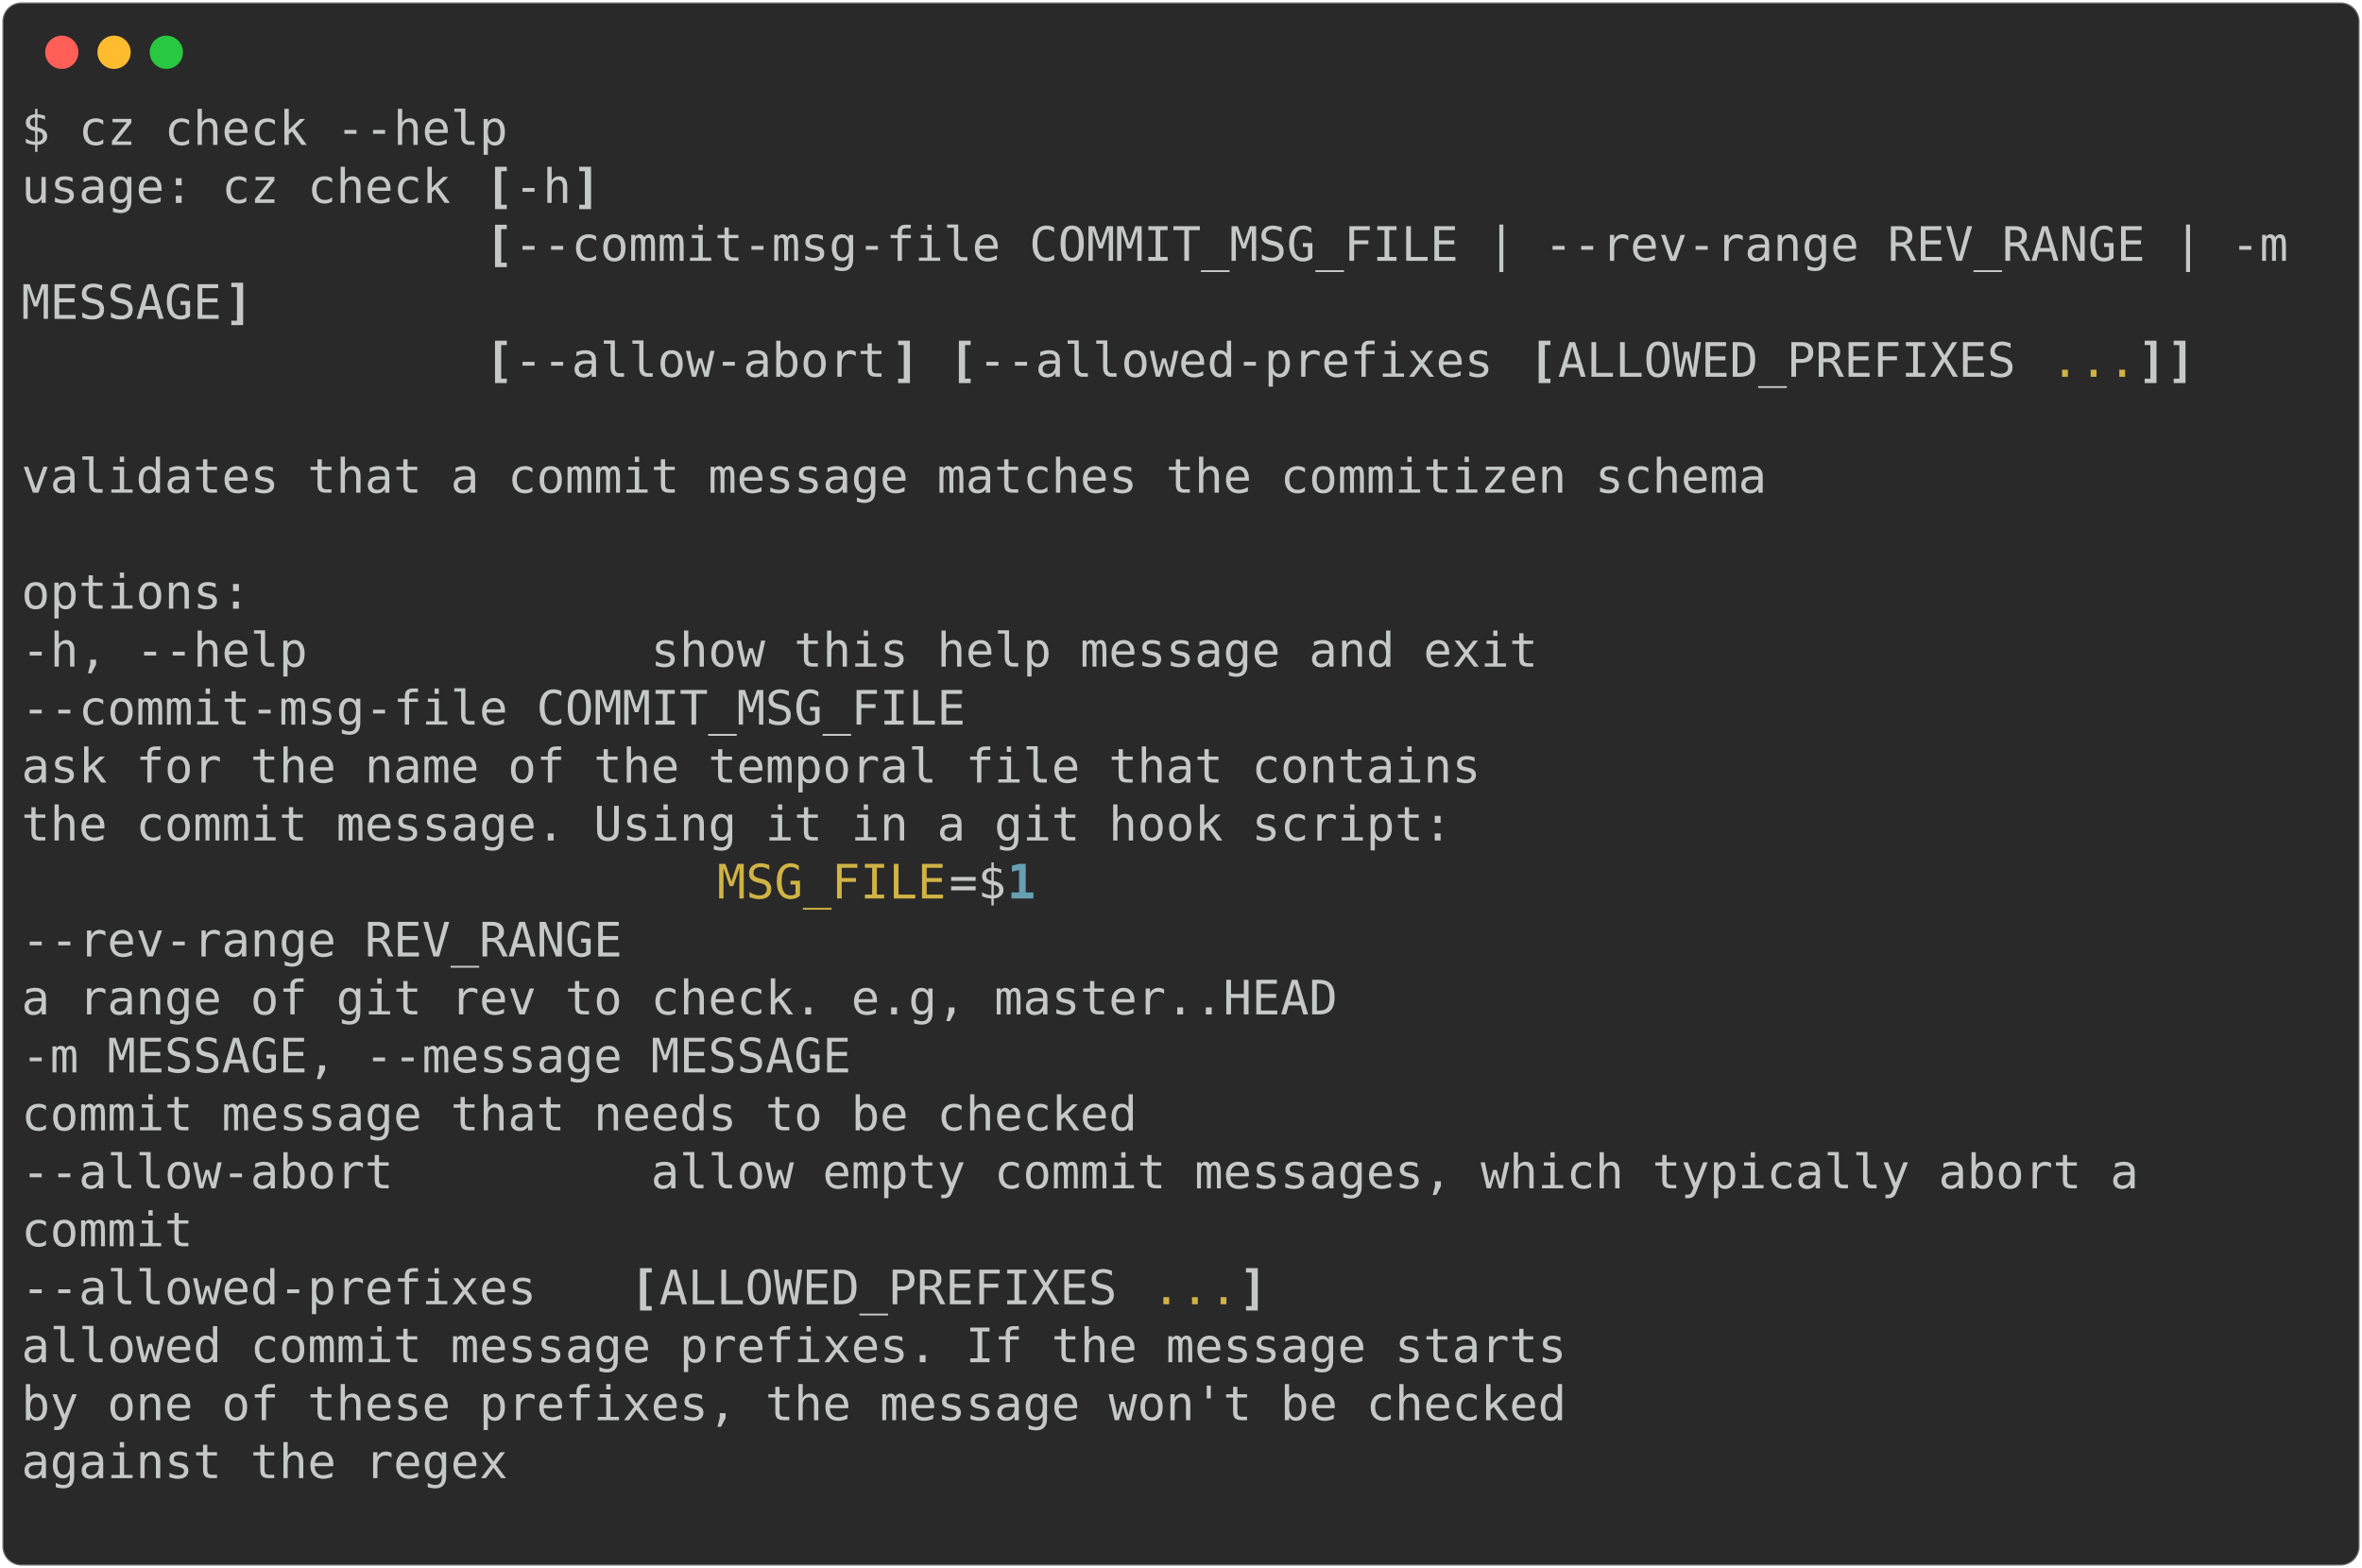
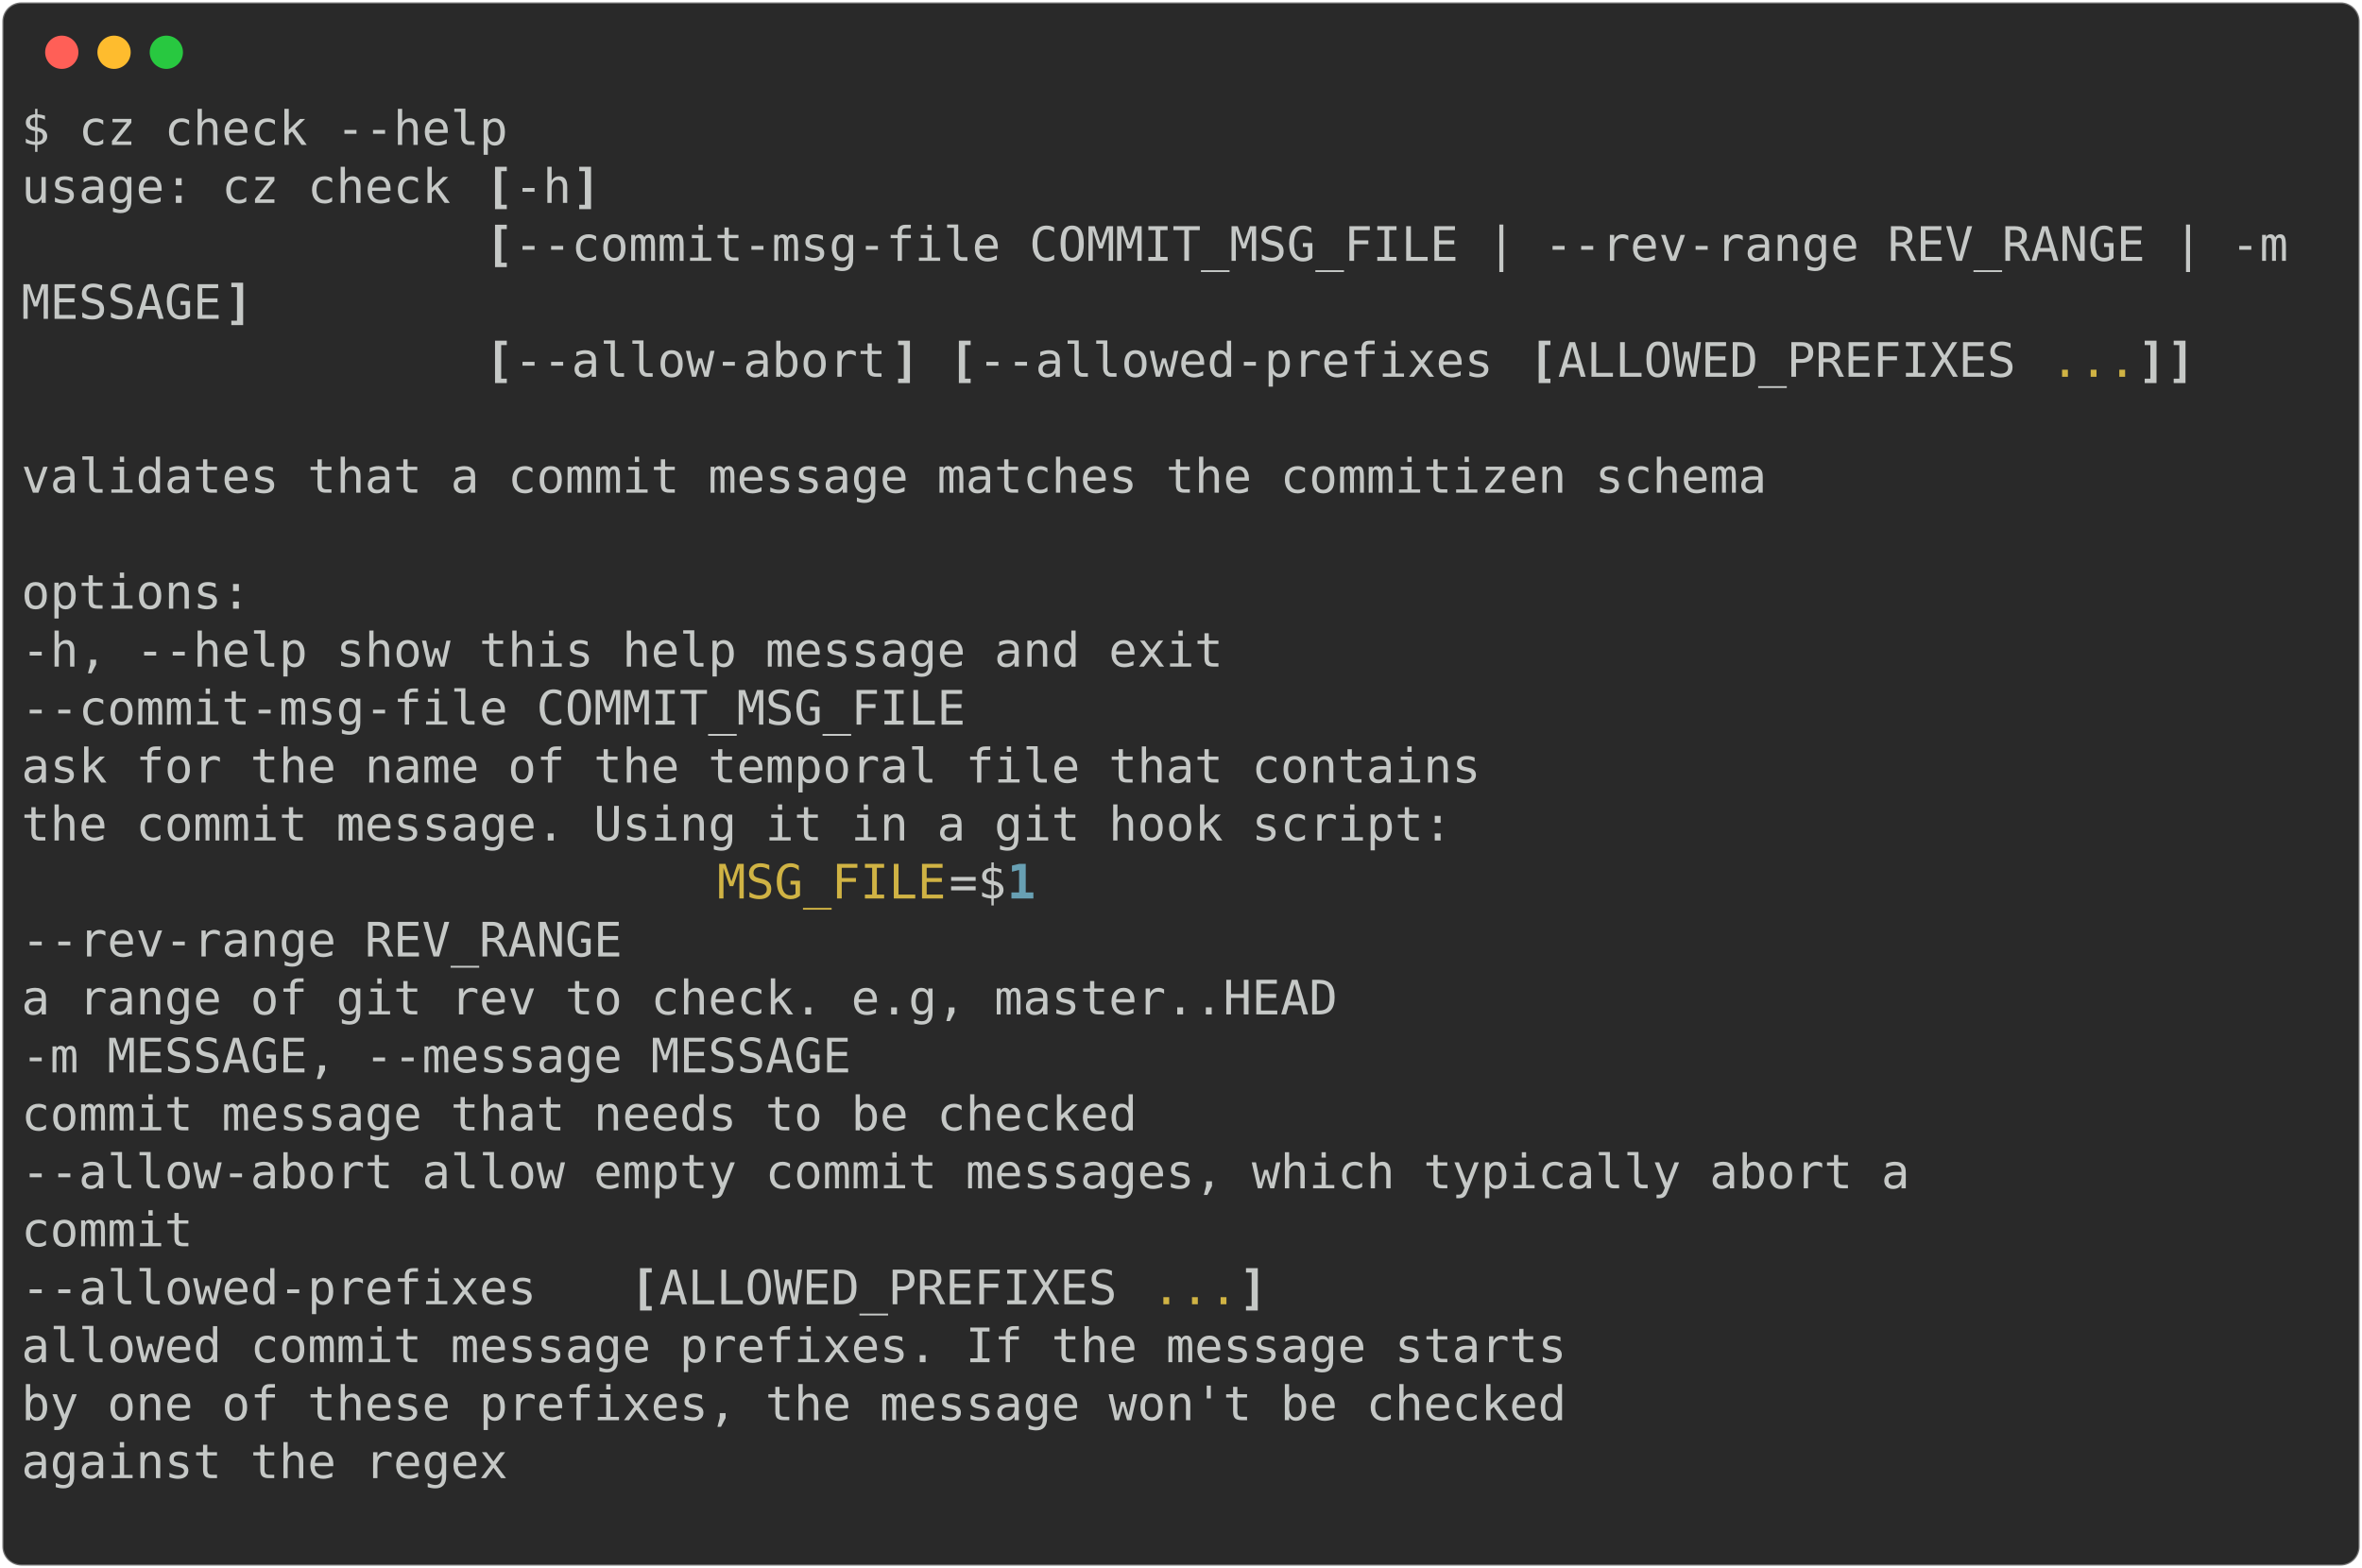
- <svg xmlns="http://www.w3.org/2000/svg" class="rich-terminal" viewBox="0 0 994 660.0">
-   <style>
- 
-     @font-face {
-         font-family: "Fira Code";
-         src: local("FiraCode-Regular"),
-                 url("https://cdnjs.cloudflare.com/ajax/libs/firacode/6.2.0/woff2/FiraCode-Regular.woff2") format("woff2"),
-                 url("https://cdnjs.cloudflare.com/ajax/libs/firacode/6.2.0/woff/FiraCode-Regular.woff") format("woff");
-         font-style: normal;
-         font-weight: 400;
-     }
-     @font-face {
-         font-family: "Fira Code";
-         src: local("FiraCode-Bold"),
-                 url("https://cdnjs.cloudflare.com/ajax/libs/firacode/6.2.0/woff2/FiraCode-Bold.woff2") format("woff2"),
-                 url("https://cdnjs.cloudflare.com/ajax/libs/firacode/6.2.0/woff/FiraCode-Bold.woff") format("woff");
-         font-style: bold;
-         font-weight: 700;
-     }
- 
-     .terminal-3657119390-matrix {
-         font-family: Fira Code, monospace;
-         font-size: 20px;
-         line-height: 24.4px;
-         font-variant-east-asian: full-width;
-     }
- 
-     .terminal-3657119390-title {
-         font-size: 18px;
-         font-weight: bold;
-         font-family: arial;
-     }
- 
-     .terminal-3657119390-r1 { fill: #c5c8c6 }
- .terminal-3657119390-r2 { fill: #c5c8c6;font-weight: bold }
- .terminal-3657119390-r3 { fill: #d0b344 }
- .terminal-3657119390-r4 { fill: #68a0b3;font-weight: bold }
-     </style>
+ <svg xmlns="http://www.w3.org/2000/svg" class="rich-terminal" viewBox="0 0 994 660">
+   <style>@font-face{font-family:"Fira Code";src:local("FiraCode-Regular"),url(https://cdnjs.cloudflare.com/ajax/libs/firacode/6.2.0/woff2/FiraCode-Regular.woff2) format("woff2"),url(https://cdnjs.cloudflare.com/ajax/libs/firacode/6.2.0/woff/FiraCode-Regular.woff) format("woff");font-style:normal;font-weight:400}@font-face{font-family:"Fira Code";src:local("FiraCode-Bold"),url(https://cdnjs.cloudflare.com/ajax/libs/firacode/6.2.0/woff2/FiraCode-Bold.woff2) format("woff2"),url(https://cdnjs.cloudflare.com/ajax/libs/firacode/6.2.0/woff/FiraCode-Bold.woff) format("woff");font-style:bold;font-weight:700}.terminal-3657119390-matrix{font-family:Fira Code,monospace;font-size:20px;line-height:24.4px;font-variant-east-asian:full-width}.terminal-3657119390-r1{fill:#c5c8c6}.terminal-3657119390-r2{fill:#c5c8c6;font-weight:700}.terminal-3657119390-r3{fill:#d0b344}.terminal-3657119390-r4{fill:#68a0b3;font-weight:700}</style>
  <defs>
    <clipPath id="terminal-3657119390-clip-terminal">
-       <rect x="0" y="0" width="975.0" height="609.0" />
+       <rect width="975" height="609" x="0" y="0" />
    </clipPath>
    <clipPath id="terminal-3657119390-line-0">
-       <rect x="0" y="1.5" width="976" height="24.65" />
+       <rect width="976" height="24.65" x="0" y="1.5" />
    </clipPath>
    <clipPath id="terminal-3657119390-line-1">
-       <rect x="0" y="25.9" width="976" height="24.65" />
+       <rect width="976" height="24.65" x="0" y="25.9" />
    </clipPath>
    <clipPath id="terminal-3657119390-line-2">
-       <rect x="0" y="50.3" width="976" height="24.65" />
+       <rect width="976" height="24.65" x="0" y="50.3" />
    </clipPath>
    <clipPath id="terminal-3657119390-line-3">
-       <rect x="0" y="74.7" width="976" height="24.65" />
+       <rect width="976" height="24.65" x="0" y="74.7" />
    </clipPath>
    <clipPath id="terminal-3657119390-line-4">
-       <rect x="0" y="99.1" width="976" height="24.65" />
+       <rect width="976" height="24.65" x="0" y="99.1" />
    </clipPath>
    <clipPath id="terminal-3657119390-line-5">
-       <rect x="0" y="123.5" width="976" height="24.65" />
+       <rect width="976" height="24.65" x="0" y="123.5" />
    </clipPath>
    <clipPath id="terminal-3657119390-line-6">
-       <rect x="0" y="147.9" width="976" height="24.65" />
+       <rect width="976" height="24.65" x="0" y="147.9" />
    </clipPath>
    <clipPath id="terminal-3657119390-line-7">
-       <rect x="0" y="172.3" width="976" height="24.65" />
+       <rect width="976" height="24.65" x="0" y="172.3" />
    </clipPath>
    <clipPath id="terminal-3657119390-line-8">
-       <rect x="0" y="196.7" width="976" height="24.65" />
+       <rect width="976" height="24.65" x="0" y="196.7" />
    </clipPath>
    <clipPath id="terminal-3657119390-line-9">
-       <rect x="0" y="221.1" width="976" height="24.65" />
+       <rect width="976" height="24.65" x="0" y="221.1" />
    </clipPath>
    <clipPath id="terminal-3657119390-line-10">
-       <rect x="0" y="245.5" width="976" height="24.65" />
+       <rect width="976" height="24.65" x="0" y="245.5" />
    </clipPath>
    <clipPath id="terminal-3657119390-line-11">
-       <rect x="0" y="269.9" width="976" height="24.65" />
+       <rect width="976" height="24.65" x="0" y="269.9" />
    </clipPath>
    <clipPath id="terminal-3657119390-line-12">
-       <rect x="0" y="294.3" width="976" height="24.65" />
+       <rect width="976" height="24.65" x="0" y="294.3" />
    </clipPath>
    <clipPath id="terminal-3657119390-line-13">
-       <rect x="0" y="318.7" width="976" height="24.65" />
+       <rect width="976" height="24.65" x="0" y="318.7" />
    </clipPath>
    <clipPath id="terminal-3657119390-line-14">
-       <rect x="0" y="343.1" width="976" height="24.65" />
+       <rect width="976" height="24.65" x="0" y="343.1" />
    </clipPath>
    <clipPath id="terminal-3657119390-line-15">
-       <rect x="0" y="367.5" width="976" height="24.65" />
+       <rect width="976" height="24.65" x="0" y="367.5" />
    </clipPath>
    <clipPath id="terminal-3657119390-line-16">
-       <rect x="0" y="391.9" width="976" height="24.65" />
+       <rect width="976" height="24.65" x="0" y="391.9" />
    </clipPath>
    <clipPath id="terminal-3657119390-line-17">
-       <rect x="0" y="416.3" width="976" height="24.65" />
+       <rect width="976" height="24.65" x="0" y="416.3" />
    </clipPath>
    <clipPath id="terminal-3657119390-line-18">
-       <rect x="0" y="440.7" width="976" height="24.65" />
+       <rect width="976" height="24.65" x="0" y="440.7" />
    </clipPath>
    <clipPath id="terminal-3657119390-line-19">
-       <rect x="0" y="465.1" width="976" height="24.65" />
+       <rect width="976" height="24.65" x="0" y="465.1" />
    </clipPath>
    <clipPath id="terminal-3657119390-line-20">
-       <rect x="0" y="489.5" width="976" height="24.65" />
+       <rect width="976" height="24.65" x="0" y="489.5" />
    </clipPath>
    <clipPath id="terminal-3657119390-line-21">
-       <rect x="0" y="513.9" width="976" height="24.65" />
+       <rect width="976" height="24.65" x="0" y="513.9" />
    </clipPath>
    <clipPath id="terminal-3657119390-line-22">
-       <rect x="0" y="538.3" width="976" height="24.65" />
+       <rect width="976" height="24.65" x="0" y="538.3" />
    </clipPath>
    <clipPath id="terminal-3657119390-line-23">
-       <rect x="0" y="562.7" width="976" height="24.65" />
+       <rect width="976" height="24.65" x="0" y="562.7" />
    </clipPath>
  </defs>
-   <rect fill="#292929" stroke="rgba(255,255,255,0.35)" stroke-width="1" x="1" y="1" width="992" height="658" rx="8" />
+   <rect width="992" height="658" x="1" y="1" fill="#292929" stroke="rgba(255,255,255,0.35)" stroke-width="1" rx="8" />
  <g transform="translate(26,22)">
    <circle cx="0" cy="0" r="7" fill="#ff5f57" />
    <circle cx="22" cy="0" r="7" fill="#febc2e" />
    <circle cx="44" cy="0" r="7" fill="#28c840" />
  </g>
-   <g transform="translate(9, 41)" clip-path="url(#terminal-3657119390-clip-terminal)">
+   <g clip-path="url(#terminal-3657119390-clip-terminal)" transform="translate(9, 41)">
    <g class="terminal-3657119390-matrix">
-       <text class="terminal-3657119390-r1" x="0" y="20" textLength="207.4" clip-path="url(#terminal-3657119390-line-0)">$ cz check --help</text>
-       <text class="terminal-3657119390-r1" x="976" y="20" textLength="12.2" clip-path="url(#terminal-3657119390-line-0)">
- </text>
-       <text class="terminal-3657119390-r1" x="0" y="44.4" textLength="195.2" clip-path="url(#terminal-3657119390-line-1)">usage: cz check </text>
-       <text class="terminal-3657119390-r2" x="195.2" y="44.4" textLength="12.2" clip-path="url(#terminal-3657119390-line-1)">[</text>
-       <text class="terminal-3657119390-r1" x="207.4" y="44.4" textLength="24.4" clip-path="url(#terminal-3657119390-line-1)">-h</text>
-       <text class="terminal-3657119390-r2" x="231.8" y="44.4" textLength="12.2" clip-path="url(#terminal-3657119390-line-1)">]</text>
-       <text class="terminal-3657119390-r1" x="976" y="44.4" textLength="12.2" clip-path="url(#terminal-3657119390-line-1)">
- </text>
-       <text class="terminal-3657119390-r2" x="195.2" y="68.8" textLength="12.2" clip-path="url(#terminal-3657119390-line-2)">[</text>
-       <text class="terminal-3657119390-r1" x="207.4" y="68.8" textLength="768.6" clip-path="url(#terminal-3657119390-line-2)">--commit-msg-file COMMIT_MSG_FILE | --rev-range REV_RANGE | -m </text>
-       <text class="terminal-3657119390-r1" x="976" y="68.8" textLength="12.2" clip-path="url(#terminal-3657119390-line-2)">
- </text>
-       <text class="terminal-3657119390-r1" x="0" y="93.2" textLength="85.4" clip-path="url(#terminal-3657119390-line-3)">MESSAGE</text>
-       <text class="terminal-3657119390-r2" x="85.4" y="93.2" textLength="12.2" clip-path="url(#terminal-3657119390-line-3)">]</text>
-       <text class="terminal-3657119390-r1" x="976" y="93.2" textLength="12.2" clip-path="url(#terminal-3657119390-line-3)">
- </text>
-       <text class="terminal-3657119390-r2" x="195.2" y="117.6" textLength="12.2" clip-path="url(#terminal-3657119390-line-4)">[</text>
-       <text class="terminal-3657119390-r1" x="207.4" y="117.6" textLength="158.6" clip-path="url(#terminal-3657119390-line-4)">--allow-abort</text>
-       <text class="terminal-3657119390-r2" x="366" y="117.6" textLength="12.2" clip-path="url(#terminal-3657119390-line-4)">]</text>
-       <text class="terminal-3657119390-r2" x="390.4" y="117.6" textLength="12.2" clip-path="url(#terminal-3657119390-line-4)">[</text>
-       <text class="terminal-3657119390-r1" x="402.6" y="117.6" textLength="231.8" clip-path="url(#terminal-3657119390-line-4)">--allowed-prefixes </text>
-       <text class="terminal-3657119390-r2" x="634.4" y="117.6" textLength="12.2" clip-path="url(#terminal-3657119390-line-4)">[</text>
-       <text class="terminal-3657119390-r1" x="646.6" y="117.6" textLength="207.4" clip-path="url(#terminal-3657119390-line-4)">ALLOWED_PREFIXES </text>
-       <text class="terminal-3657119390-r3" x="854" y="117.6" textLength="36.6" clip-path="url(#terminal-3657119390-line-4)">...</text>
-       <text class="terminal-3657119390-r2" x="890.6" y="117.6" textLength="12.2" clip-path="url(#terminal-3657119390-line-4)">]</text>
-       <text class="terminal-3657119390-r2" x="902.8" y="117.6" textLength="12.2" clip-path="url(#terminal-3657119390-line-4)">]</text>
-       <text class="terminal-3657119390-r1" x="976" y="117.6" textLength="12.2" clip-path="url(#terminal-3657119390-line-4)">
- </text>
-       <text class="terminal-3657119390-r1" x="976" y="142" textLength="12.2" clip-path="url(#terminal-3657119390-line-5)">
- </text>
-       <text class="terminal-3657119390-r1" x="0" y="166.4" textLength="744.2" clip-path="url(#terminal-3657119390-line-6)">validates that a commit message matches the commitizen schema</text>
-       <text class="terminal-3657119390-r1" x="976" y="166.4" textLength="12.2" clip-path="url(#terminal-3657119390-line-6)">
- </text>
-       <text class="terminal-3657119390-r1" x="976" y="190.8" textLength="12.2" clip-path="url(#terminal-3657119390-line-7)">
- </text>
-       <text class="terminal-3657119390-r1" x="0" y="215.2" textLength="97.6" clip-path="url(#terminal-3657119390-line-8)">options:</text>
-       <text class="terminal-3657119390-r1" x="976" y="215.2" textLength="12.2" clip-path="url(#terminal-3657119390-line-8)">
- </text>
-       <text class="terminal-3657119390-r1" x="0" y="239.6" textLength="671" clip-path="url(#terminal-3657119390-line-9)">  -h, --help            show this help message and exit</text>
-       <text class="terminal-3657119390-r1" x="976" y="239.6" textLength="12.2" clip-path="url(#terminal-3657119390-line-9)">
- </text>
-       <text class="terminal-3657119390-r1" x="0" y="264" textLength="427" clip-path="url(#terminal-3657119390-line-10)">  --commit-msg-file COMMIT_MSG_FILE</text>
-       <text class="terminal-3657119390-r1" x="976" y="264" textLength="12.2" clip-path="url(#terminal-3657119390-line-10)">
- </text>
-       <text class="terminal-3657119390-r1" x="0" y="288.4" textLength="915" clip-path="url(#terminal-3657119390-line-11)">                        ask for the name of the temporal file that contains</text>
-       <text class="terminal-3657119390-r1" x="976" y="288.4" textLength="12.2" clip-path="url(#terminal-3657119390-line-11)">
- </text>
-       <text class="terminal-3657119390-r1" x="0" y="312.8" textLength="902.8" clip-path="url(#terminal-3657119390-line-12)">                        the commit message. Using it in a git hook script:</text>
-       <text class="terminal-3657119390-r1" x="976" y="312.8" textLength="12.2" clip-path="url(#terminal-3657119390-line-12)">
- </text>
-       <text class="terminal-3657119390-r3" x="292.8" y="337.2" textLength="97.6" clip-path="url(#terminal-3657119390-line-13)">MSG_FILE</text>
-       <text class="terminal-3657119390-r1" x="390.4" y="337.2" textLength="24.4" clip-path="url(#terminal-3657119390-line-13)">=$</text>
-       <text class="terminal-3657119390-r4" x="414.8" y="337.2" textLength="12.2" clip-path="url(#terminal-3657119390-line-13)">1</text>
-       <text class="terminal-3657119390-r1" x="976" y="337.2" textLength="12.2" clip-path="url(#terminal-3657119390-line-13)">
- </text>
-       <text class="terminal-3657119390-r1" x="0" y="361.6" textLength="280.6" clip-path="url(#terminal-3657119390-line-14)">  --rev-range REV_RANGE</text>
-       <text class="terminal-3657119390-r1" x="976" y="361.6" textLength="12.2" clip-path="url(#terminal-3657119390-line-14)">
- </text>
-       <text class="terminal-3657119390-r1" x="0" y="386" textLength="854" clip-path="url(#terminal-3657119390-line-15)">                        a range of git rev to check. e.g, master..HEAD</text>
-       <text class="terminal-3657119390-r1" x="976" y="386" textLength="12.2" clip-path="url(#terminal-3657119390-line-15)">
- </text>
-       <text class="terminal-3657119390-r1" x="0" y="410.4" textLength="378.2" clip-path="url(#terminal-3657119390-line-16)">  -m MESSAGE, --message MESSAGE</text>
-       <text class="terminal-3657119390-r1" x="976" y="410.4" textLength="12.2" clip-path="url(#terminal-3657119390-line-16)">
- </text>
-       <text class="terminal-3657119390-r1" x="0" y="434.8" textLength="768.6" clip-path="url(#terminal-3657119390-line-17)">                        commit message that needs to be checked</text>
-       <text class="terminal-3657119390-r1" x="976" y="434.8" textLength="12.2" clip-path="url(#terminal-3657119390-line-17)">
- </text>
-       <text class="terminal-3657119390-r1" x="0" y="459.2" textLength="927.2" clip-path="url(#terminal-3657119390-line-18)">  --allow-abort         allow empty commit messages, which typically abort a</text>
-       <text class="terminal-3657119390-r1" x="976" y="459.2" textLength="12.2" clip-path="url(#terminal-3657119390-line-18)">
- </text>
-       <text class="terminal-3657119390-r1" x="0" y="483.6" textLength="366" clip-path="url(#terminal-3657119390-line-19)">                        commit</text>
-       <text class="terminal-3657119390-r1" x="976" y="483.6" textLength="12.2" clip-path="url(#terminal-3657119390-line-19)">
- </text>
-       <text class="terminal-3657119390-r1" x="0" y="508" textLength="256.2" clip-path="url(#terminal-3657119390-line-20)">  --allowed-prefixes </text>
-       <text class="terminal-3657119390-r2" x="256.2" y="508" textLength="12.2" clip-path="url(#terminal-3657119390-line-20)">[</text>
-       <text class="terminal-3657119390-r1" x="268.4" y="508" textLength="207.4" clip-path="url(#terminal-3657119390-line-20)">ALLOWED_PREFIXES </text>
-       <text class="terminal-3657119390-r3" x="475.8" y="508" textLength="36.6" clip-path="url(#terminal-3657119390-line-20)">...</text>
-       <text class="terminal-3657119390-r2" x="512.4" y="508" textLength="12.2" clip-path="url(#terminal-3657119390-line-20)">]</text>
-       <text class="terminal-3657119390-r1" x="976" y="508" textLength="12.2" clip-path="url(#terminal-3657119390-line-20)">
- </text>
-       <text class="terminal-3657119390-r1" x="0" y="532.4" textLength="951.6" clip-path="url(#terminal-3657119390-line-21)">                        allowed commit message prefixes. If the message starts</text>
-       <text class="terminal-3657119390-r1" x="976" y="532.4" textLength="12.2" clip-path="url(#terminal-3657119390-line-21)">
- </text>
-       <text class="terminal-3657119390-r1" x="0" y="556.8" textLength="951.6" clip-path="url(#terminal-3657119390-line-22)">                        by one of these prefixes, the message won't be checked</text>
-       <text class="terminal-3657119390-r1" x="976" y="556.8" textLength="12.2" clip-path="url(#terminal-3657119390-line-22)">
- </text>
-       <text class="terminal-3657119390-r1" x="0" y="581.2" textLength="500.2" clip-path="url(#terminal-3657119390-line-23)">                        against the regex</text>
-       <text class="terminal-3657119390-r1" x="976" y="581.2" textLength="12.2" clip-path="url(#terminal-3657119390-line-23)">
- </text>
-       <text class="terminal-3657119390-r1" x="976" y="605.6" textLength="12.2" clip-path="url(#terminal-3657119390-line-24)">
- </text>
+       <text x="0" y="20" class="terminal-3657119390-r1" clip-path="url(#terminal-3657119390-line-0)" textLength="207.4">$ cz check --help</text>
+       <text x="0" y="44.4" class="terminal-3657119390-r1" clip-path="url(#terminal-3657119390-line-1)" textLength="195.2">usage: cz check</text>
+       <text x="195.2" y="44.4" class="terminal-3657119390-r2" clip-path="url(#terminal-3657119390-line-1)" textLength="12.2">[</text>
+       <text x="207.4" y="44.4" class="terminal-3657119390-r1" clip-path="url(#terminal-3657119390-line-1)" textLength="24.4">-h</text>
+       <text x="231.8" y="44.4" class="terminal-3657119390-r2" clip-path="url(#terminal-3657119390-line-1)" textLength="12.2">]</text>
+       <text x="195.2" y="68.8" class="terminal-3657119390-r2" clip-path="url(#terminal-3657119390-line-2)" textLength="12.2">[</text>
+       <text x="207.4" y="68.8" class="terminal-3657119390-r1" clip-path="url(#terminal-3657119390-line-2)" textLength="768.6">--commit-msg-file COMMIT_MSG_FILE | --rev-range REV_RANGE | -m</text>
+       <text x="0" y="93.2" class="terminal-3657119390-r1" clip-path="url(#terminal-3657119390-line-3)" textLength="85.4">MESSAGE</text>
+       <text x="85.4" y="93.2" class="terminal-3657119390-r2" clip-path="url(#terminal-3657119390-line-3)" textLength="12.2">]</text>
+       <text x="195.2" y="117.6" class="terminal-3657119390-r2" clip-path="url(#terminal-3657119390-line-4)" textLength="12.2">[</text>
+       <text x="207.4" y="117.6" class="terminal-3657119390-r1" clip-path="url(#terminal-3657119390-line-4)" textLength="158.6">--allow-abort</text>
+       <text x="366" y="117.6" class="terminal-3657119390-r2" clip-path="url(#terminal-3657119390-line-4)" textLength="12.2">]</text>
+       <text x="390.4" y="117.6" class="terminal-3657119390-r2" clip-path="url(#terminal-3657119390-line-4)" textLength="12.2">[</text>
+       <text x="402.6" y="117.6" class="terminal-3657119390-r1" clip-path="url(#terminal-3657119390-line-4)" textLength="231.8">--allowed-prefixes</text>
+       <text x="634.4" y="117.6" class="terminal-3657119390-r2" clip-path="url(#terminal-3657119390-line-4)" textLength="12.2">[</text>
+       <text x="646.6" y="117.6" class="terminal-3657119390-r1" clip-path="url(#terminal-3657119390-line-4)" textLength="207.4">ALLOWED_PREFIXES</text>
+       <text x="854" y="117.6" class="terminal-3657119390-r3" clip-path="url(#terminal-3657119390-line-4)" textLength="36.6">...</text>
+       <text x="890.6" y="117.6" class="terminal-3657119390-r2" clip-path="url(#terminal-3657119390-line-4)" textLength="12.2">]</text>
+       <text x="902.8" y="117.6" class="terminal-3657119390-r2" clip-path="url(#terminal-3657119390-line-4)" textLength="12.2">]</text>
+       <text x="0" y="166.4" class="terminal-3657119390-r1" clip-path="url(#terminal-3657119390-line-6)" textLength="744.2">validates that a commit message matches the commitizen schema</text>
+       <text x="0" y="215.2" class="terminal-3657119390-r1" clip-path="url(#terminal-3657119390-line-8)" textLength="97.6">options:</text>
+       <text x="0" y="239.6" class="terminal-3657119390-r1" clip-path="url(#terminal-3657119390-line-9)" textLength="671">-h, --help show this help message and exit</text>
+       <text x="0" y="264" class="terminal-3657119390-r1" clip-path="url(#terminal-3657119390-line-10)" textLength="427">--commit-msg-file COMMIT_MSG_FILE</text>
+       <text x="0" y="288.4" class="terminal-3657119390-r1" clip-path="url(#terminal-3657119390-line-11)" textLength="915">ask for the name of the temporal file that contains</text>
+       <text x="0" y="312.8" class="terminal-3657119390-r1" clip-path="url(#terminal-3657119390-line-12)" textLength="902.8">the commit message. Using it in a git hook script:</text>
+       <text x="292.8" y="337.2" class="terminal-3657119390-r3" clip-path="url(#terminal-3657119390-line-13)" textLength="97.6">MSG_FILE</text>
+       <text x="390.4" y="337.2" class="terminal-3657119390-r1" clip-path="url(#terminal-3657119390-line-13)" textLength="24.4">=$</text>
+       <text x="414.8" y="337.2" class="terminal-3657119390-r4" clip-path="url(#terminal-3657119390-line-13)" textLength="12.2">1</text>
+       <text x="0" y="361.6" class="terminal-3657119390-r1" clip-path="url(#terminal-3657119390-line-14)" textLength="280.6">--rev-range REV_RANGE</text>
+       <text x="0" y="386" class="terminal-3657119390-r1" clip-path="url(#terminal-3657119390-line-15)" textLength="854">a range of git rev to check. e.g, master..HEAD</text>
+       <text x="0" y="410.4" class="terminal-3657119390-r1" clip-path="url(#terminal-3657119390-line-16)" textLength="378.2">-m MESSAGE, --message MESSAGE</text>
+       <text x="0" y="434.8" class="terminal-3657119390-r1" clip-path="url(#terminal-3657119390-line-17)" textLength="768.6">commit message that needs to be checked</text>
+       <text x="0" y="459.2" class="terminal-3657119390-r1" clip-path="url(#terminal-3657119390-line-18)" textLength="927.2">--allow-abort allow empty commit messages, which typically abort a</text>
+       <text x="0" y="483.6" class="terminal-3657119390-r1" clip-path="url(#terminal-3657119390-line-19)" textLength="366">commit</text>
+       <text x="0" y="508" class="terminal-3657119390-r1" clip-path="url(#terminal-3657119390-line-20)" textLength="256.2">--allowed-prefixes</text>
+       <text x="256.2" y="508" class="terminal-3657119390-r2" clip-path="url(#terminal-3657119390-line-20)" textLength="12.2">[</text>
+       <text x="268.4" y="508" class="terminal-3657119390-r1" clip-path="url(#terminal-3657119390-line-20)" textLength="207.4">ALLOWED_PREFIXES</text>
+       <text x="475.8" y="508" class="terminal-3657119390-r3" clip-path="url(#terminal-3657119390-line-20)" textLength="36.6">...</text>
+       <text x="512.4" y="508" class="terminal-3657119390-r2" clip-path="url(#terminal-3657119390-line-20)" textLength="12.2">]</text>
+       <text x="0" y="532.4" class="terminal-3657119390-r1" clip-path="url(#terminal-3657119390-line-21)" textLength="951.6">allowed commit message prefixes. If the message starts</text>
+       <text x="0" y="556.8" class="terminal-3657119390-r1" clip-path="url(#terminal-3657119390-line-22)" textLength="951.6">by one of these prefixes, the message won't be checked</text>
+       <text x="0" y="581.2" class="terminal-3657119390-r1" clip-path="url(#terminal-3657119390-line-23)" textLength="500.2">against the regex</text>
    </g>
  </g>
</svg>
